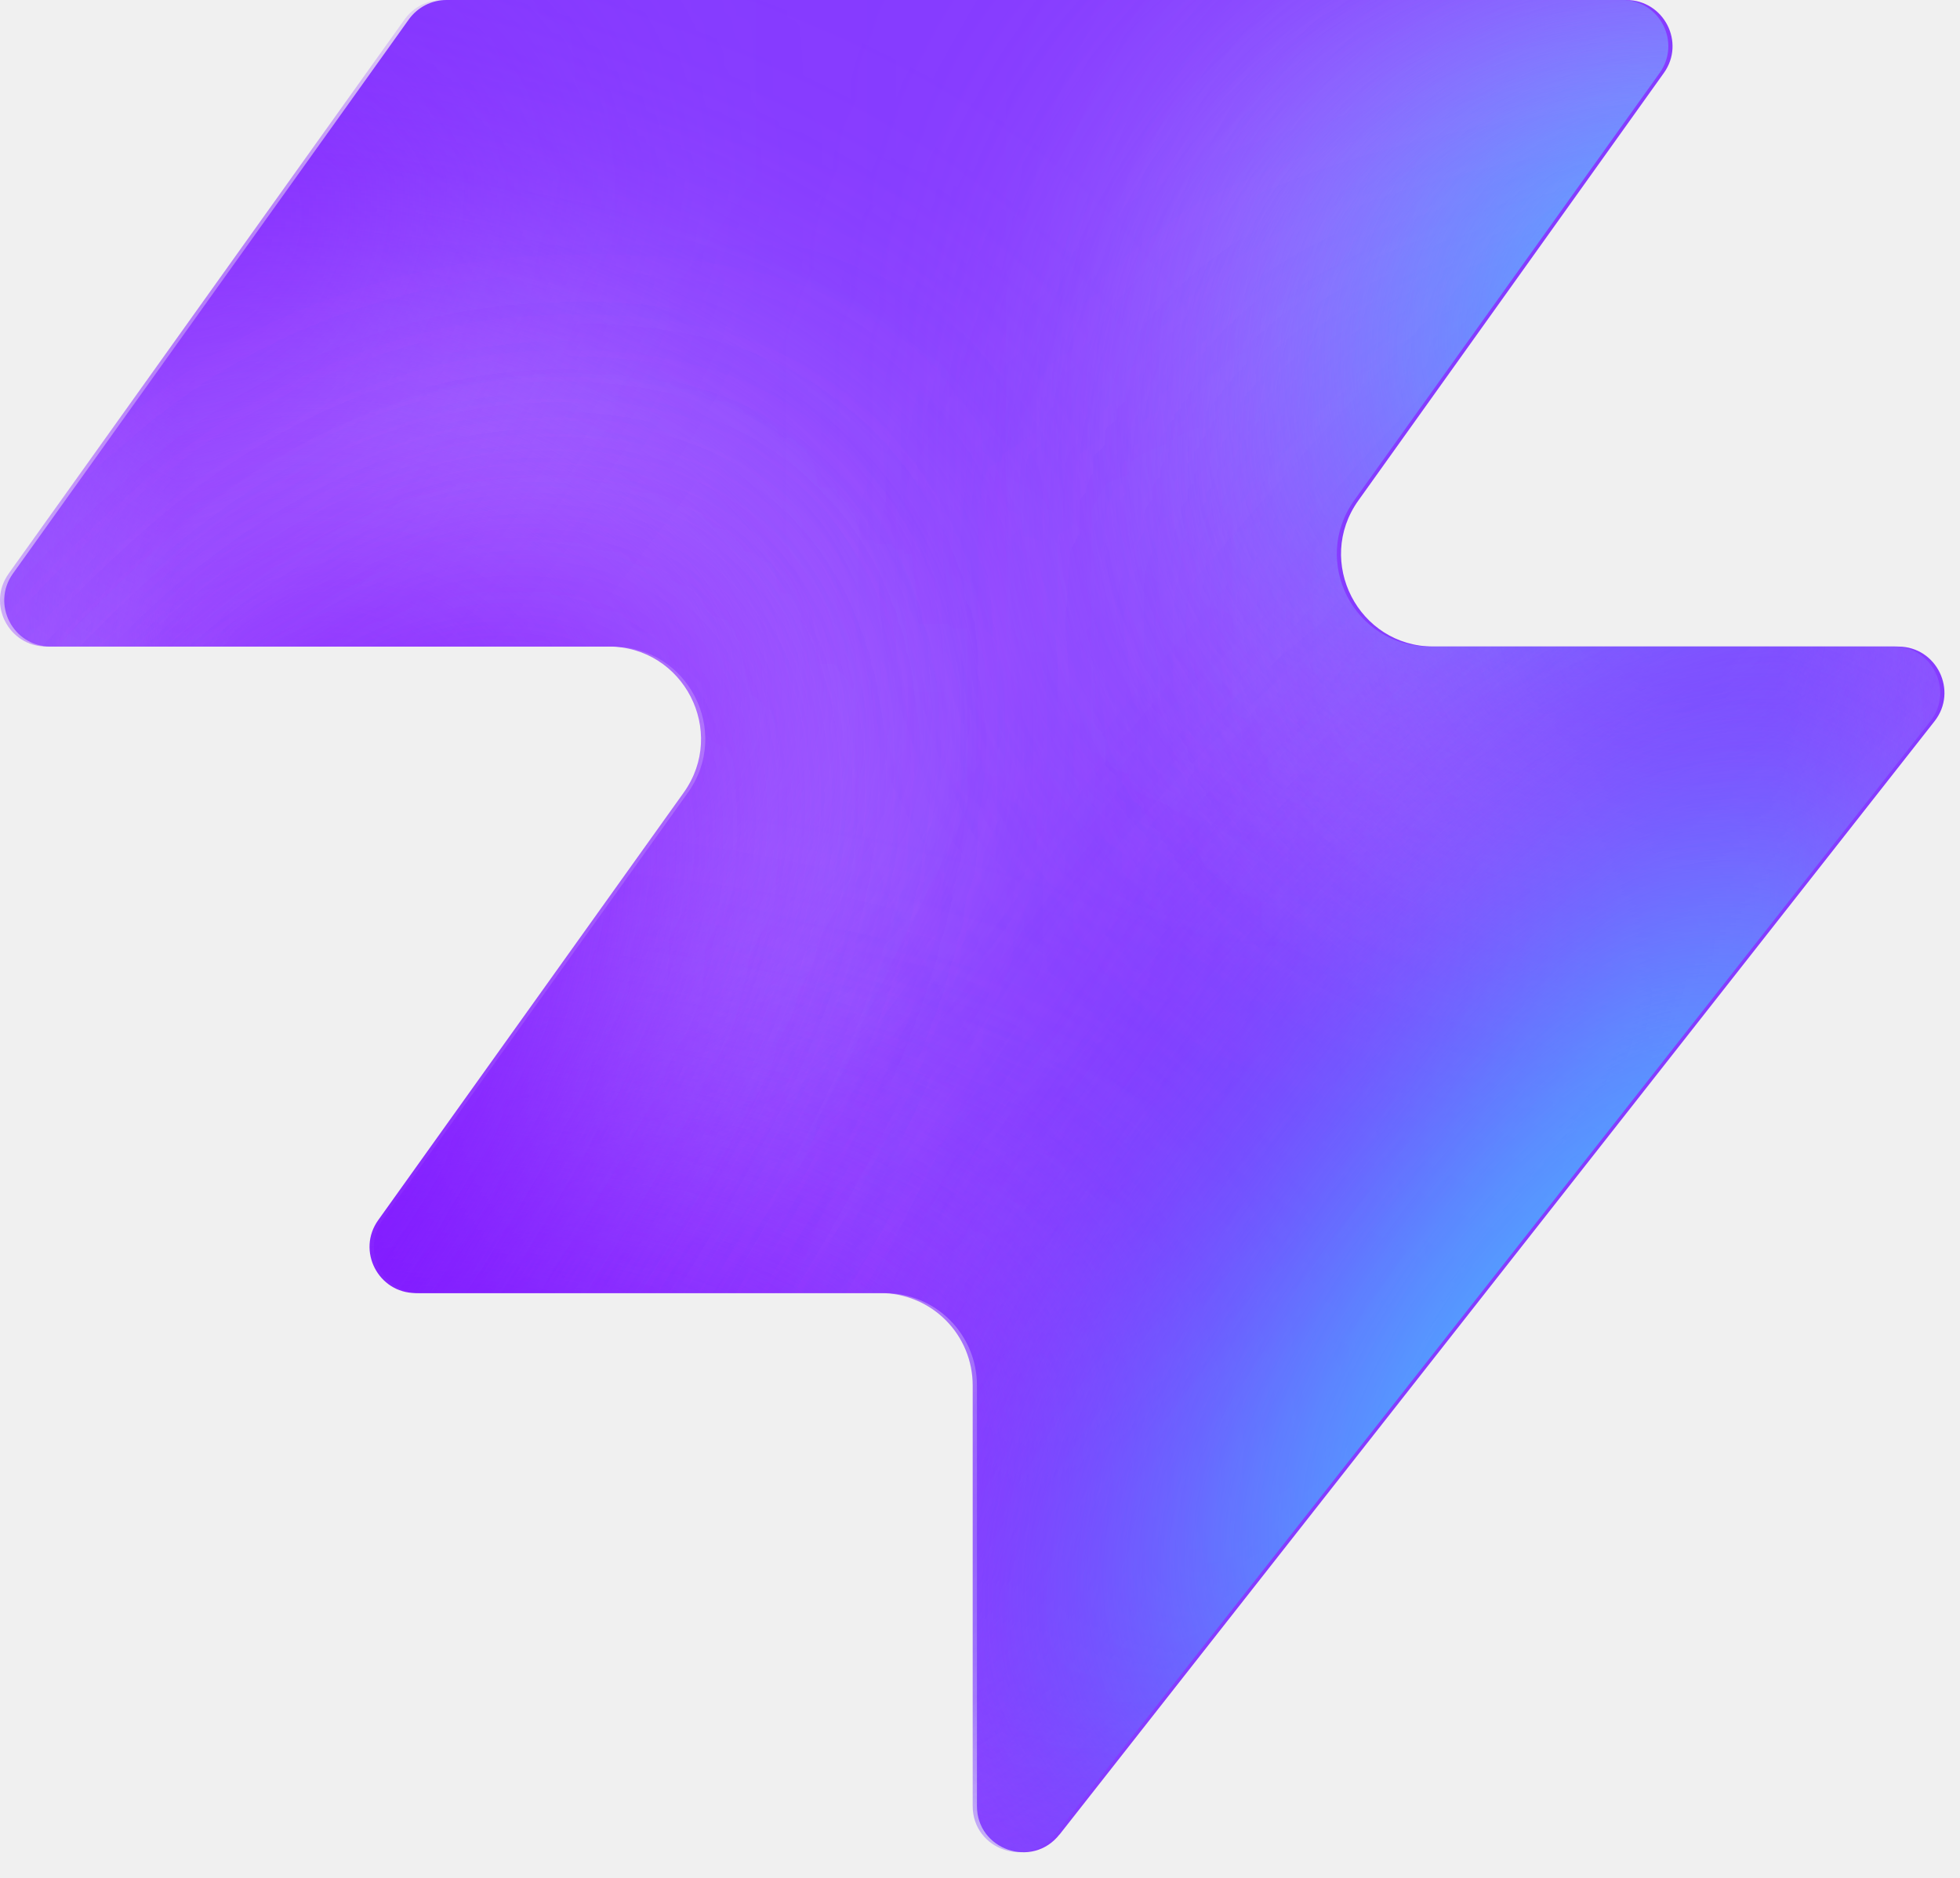
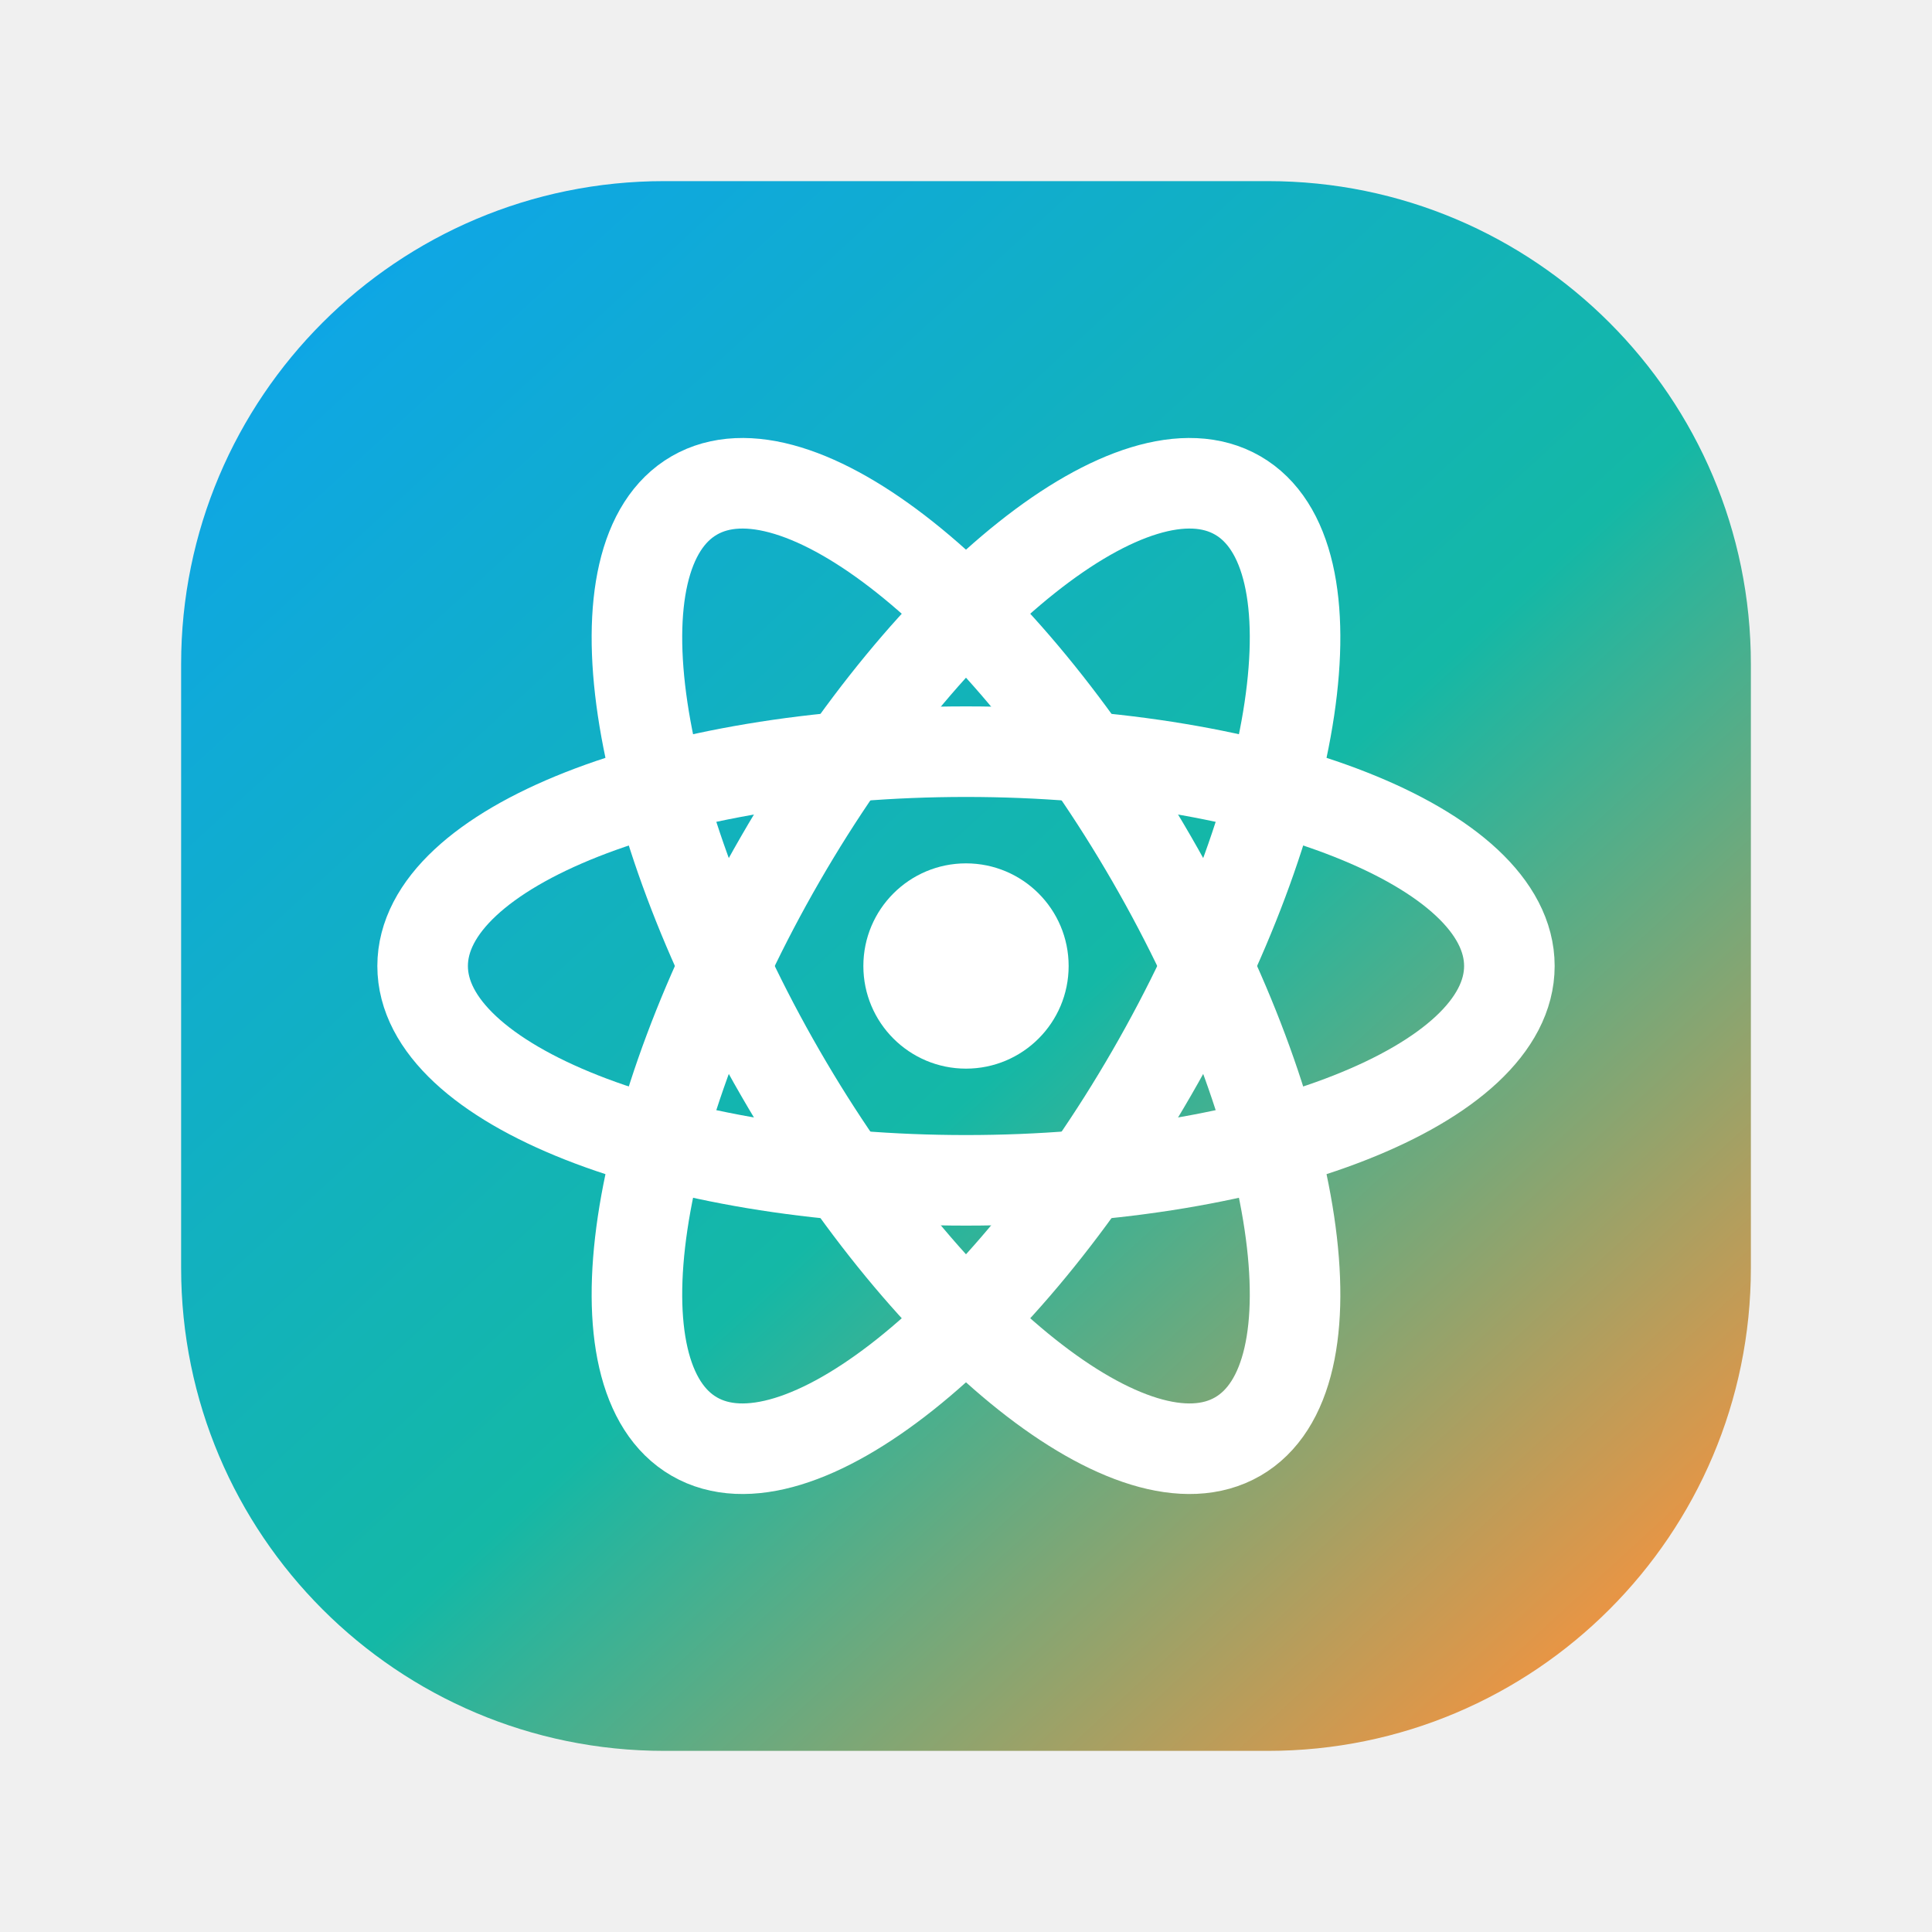
- <svg xmlns="http://www.w3.org/2000/svg" width="48" height="46" fill="none" viewBox="0 0 48 46">
-   <path fill="#863bff" d="M25.946 44.938c-.664.845-2.021.375-2.021-.698V33.937a2.26 2.26 0 0 0-2.262-2.262H10.287c-.92 0-1.456-1.04-.92-1.788l7.48-10.471c1.07-1.497 0-3.578-1.842-3.578H1.237c-.92 0-1.456-1.04-.92-1.788L10.013.474c.214-.297.556-.474.92-.474h28.894c.92 0 1.456 1.04.92 1.788l-7.48 10.471c-1.07 1.498 0 3.579 1.842 3.579h11.377c.943 0 1.473 1.088.89 1.83L25.947 44.94z" style="fill:#863bff;fill:color(display-p3 .525 .23 1);fill-opacity:1" />
-   <mask id="a" width="48" height="46" x="0" y="0" maskUnits="userSpaceOnUse" style="mask-type:alpha">
-     <path fill="#000" d="M25.842 44.938c-.664.844-2.021.375-2.021-.698V33.937a2.26 2.26 0 0 0-2.262-2.262H10.183c-.92 0-1.456-1.04-.92-1.788l7.48-10.471c1.07-1.498 0-3.579-1.842-3.579H1.133c-.92 0-1.456-1.04-.92-1.787L9.91.473c.214-.297.556-.474.92-.474h28.894c.92 0 1.456 1.04.92 1.788l-7.48 10.471c-1.07 1.498 0 3.578 1.842 3.578h11.377c.943 0 1.473 1.088.89 1.832L25.843 44.94z" style="fill:#000;fill-opacity:1" />
-   </mask>
-   <g mask="url(#a)">
-     <g filter="url(#b)">
-       <ellipse cx="5.508" cy="14.704" fill="#ede6ff" rx="5.508" ry="14.704" style="fill:#ede6ff;fill:color(display-p3 .927 .903 1);fill-opacity:1" transform="matrix(.00324 1 1 -.00324 -4.47 31.516)" />
-     </g>
-     <g filter="url(#c)">
-       <ellipse cx="10.399" cy="29.851" fill="#ede6ff" rx="10.399" ry="29.851" style="fill:#ede6ff;fill:color(display-p3 .927 .903 1);fill-opacity:1" transform="matrix(.00324 1 1 -.00324 -39.328 7.883)" />
-     </g>
-     <g filter="url(#d)">
-       <ellipse cx="5.508" cy="30.487" fill="#7e14ff" rx="5.508" ry="30.487" style="fill:#7e14ff;fill:color(display-p3 .492 .077 1);fill-opacity:1" transform="rotate(89.814 -25.913 -14.639)scale(1 -1)" />
-     </g>
-     <g filter="url(#e)">
-       <ellipse cx="5.508" cy="30.599" fill="#7e14ff" rx="5.508" ry="30.599" style="fill:#7e14ff;fill:color(display-p3 .492 .077 1);fill-opacity:1" transform="rotate(89.814 -32.644 -3.334)scale(1 -1)" />
-     </g>
-     <g filter="url(#f)">
-       <ellipse cx="5.508" cy="30.599" fill="#7e14ff" rx="5.508" ry="30.599" style="fill:#7e14ff;fill:color(display-p3 .492 .077 1);fill-opacity:1" transform="matrix(.00324 1 1 -.00324 -34.34 30.47)" />
-     </g>
-     <g filter="url(#g)">
-       <ellipse cx="14.072" cy="22.078" fill="#ede6ff" rx="14.072" ry="22.078" style="fill:#ede6ff;fill:color(display-p3 .927 .903 1);fill-opacity:1" transform="rotate(93.35 24.506 48.493)scale(-1 1)" />
-     </g>
-     <g filter="url(#h)">
-       <ellipse cx="3.47" cy="21.501" fill="#7e14ff" rx="3.47" ry="21.501" style="fill:#7e14ff;fill:color(display-p3 .492 .077 1);fill-opacity:1" transform="rotate(89.009 28.708 47.59)scale(-1 1)" />
-     </g>
-     <g filter="url(#i)">
-       <ellipse cx="3.47" cy="21.501" fill="#7e14ff" rx="3.47" ry="21.501" style="fill:#7e14ff;fill:color(display-p3 .492 .077 1);fill-opacity:1" transform="rotate(89.009 28.708 47.59)scale(-1 1)" />
-     </g>
-     <g filter="url(#j)">
-       <ellipse cx=".387" cy="8.972" fill="#7e14ff" rx="4.407" ry="29.108" style="fill:#7e14ff;fill:color(display-p3 .492 .077 1);fill-opacity:1" transform="rotate(39.51 .387 8.972)" />
-     </g>
-     <g filter="url(#k)">
-       <ellipse cx="47.523" cy="-6.092" fill="#7e14ff" rx="4.407" ry="29.108" style="fill:#7e14ff;fill:color(display-p3 .492 .077 1);fill-opacity:1" transform="rotate(37.892 47.523 -6.092)" />
-     </g>
-     <g filter="url(#l)">
-       <ellipse cx="41.412" cy="6.333" fill="#47bfff" rx="5.971" ry="9.665" style="fill:#47bfff;fill:color(display-p3 .28 .748 1);fill-opacity:1" transform="rotate(37.892 41.412 6.333)" />
-     </g>
-     <g filter="url(#m)">
-       <ellipse cx="-1.879" cy="38.332" fill="#7e14ff" rx="4.407" ry="29.108" style="fill:#7e14ff;fill:color(display-p3 .492 .077 1);fill-opacity:1" transform="rotate(37.892 -1.88 38.332)" />
-     </g>
-     <g filter="url(#n)">
-       <ellipse cx="-1.879" cy="38.332" fill="#7e14ff" rx="4.407" ry="29.108" style="fill:#7e14ff;fill:color(display-p3 .492 .077 1);fill-opacity:1" transform="rotate(37.892 -1.88 38.332)" />
-     </g>
-     <g filter="url(#o)">
-       <ellipse cx="35.651" cy="29.907" fill="#7e14ff" rx="4.407" ry="29.108" style="fill:#7e14ff;fill:color(display-p3 .492 .077 1);fill-opacity:1" transform="rotate(37.892 35.651 29.907)" />
-     </g>
-     <g filter="url(#p)">
-       <ellipse cx="38.418" cy="32.4" fill="#47bfff" rx="5.971" ry="15.297" style="fill:#47bfff;fill:color(display-p3 .28 .748 1);fill-opacity:1" transform="rotate(37.892 38.418 32.4)" />
-     </g>
+ <svg xmlns="http://www.w3.org/2000/svg" viewBox="0 0 64 64" role="img" aria-labelledby="title">
+   <defs>
+     <linearGradient id="g" x1="10" y1="8" x2="54" y2="56" gradientUnits="userSpaceOnUse">
+       <stop offset="0" stop-color="#0ea5e9" />
+       <stop offset="0.55" stop-color="#14b8a6" />
+       <stop offset="1" stop-color="#fb923c" />
+     </linearGradient>
+   </defs>
+   <rect x="6" y="6" width="52" height="52" rx="16" fill="url(#g)" />
+   <g fill="none" stroke="#fff" stroke-width="3" stroke-linecap="round">
+     <ellipse cx="32" cy="32" rx="18" ry="7.1" />
+     <ellipse cx="32" cy="32" rx="18" ry="7.1" transform="rotate(60 32 32)" />
+     <ellipse cx="32" cy="32" rx="18" ry="7.1" transform="rotate(120 32 32)" />
  </g>
-   <defs>
-     <filter id="b" width="60.045" height="41.654" x="-19.77" y="16.149" color-interpolation-filters="sRGB" filterUnits="userSpaceOnUse">
-       <feFlood flood-opacity="0" result="BackgroundImageFix" />
-       <feBlend in="SourceGraphic" in2="BackgroundImageFix" result="shape" />
-       <feGaussianBlur result="effect1_foregroundBlur_2002_17158" stdDeviation="7.659" />
-     </filter>
-     <filter id="c" width="90.34" height="51.437" x="-54.613" y="-7.533" color-interpolation-filters="sRGB" filterUnits="userSpaceOnUse">
-       <feFlood flood-opacity="0" result="BackgroundImageFix" />
-       <feBlend in="SourceGraphic" in2="BackgroundImageFix" result="shape" />
-       <feGaussianBlur result="effect1_foregroundBlur_2002_17158" stdDeviation="7.659" />
-     </filter>
-     <filter id="d" width="79.355" height="29.4" x="-49.64" y="2.03" color-interpolation-filters="sRGB" filterUnits="userSpaceOnUse">
-       <feFlood flood-opacity="0" result="BackgroundImageFix" />
-       <feBlend in="SourceGraphic" in2="BackgroundImageFix" result="shape" />
-       <feGaussianBlur result="effect1_foregroundBlur_2002_17158" stdDeviation="4.596" />
-     </filter>
-     <filter id="e" width="79.579" height="29.4" x="-45.045" y="20.029" color-interpolation-filters="sRGB" filterUnits="userSpaceOnUse">
-       <feFlood flood-opacity="0" result="BackgroundImageFix" />
-       <feBlend in="SourceGraphic" in2="BackgroundImageFix" result="shape" />
-       <feGaussianBlur result="effect1_foregroundBlur_2002_17158" stdDeviation="4.596" />
-     </filter>
-     <filter id="f" width="79.579" height="29.4" x="-43.513" y="21.178" color-interpolation-filters="sRGB" filterUnits="userSpaceOnUse">
-       <feFlood flood-opacity="0" result="BackgroundImageFix" />
-       <feBlend in="SourceGraphic" in2="BackgroundImageFix" result="shape" />
-       <feGaussianBlur result="effect1_foregroundBlur_2002_17158" stdDeviation="4.596" />
-     </filter>
-     <filter id="g" width="74.749" height="58.852" x="15.756" y="-17.901" color-interpolation-filters="sRGB" filterUnits="userSpaceOnUse">
-       <feFlood flood-opacity="0" result="BackgroundImageFix" />
-       <feBlend in="SourceGraphic" in2="BackgroundImageFix" result="shape" />
-       <feGaussianBlur result="effect1_foregroundBlur_2002_17158" stdDeviation="7.659" />
-     </filter>
-     <filter id="h" width="61.377" height="25.362" x="23.548" y="2.284" color-interpolation-filters="sRGB" filterUnits="userSpaceOnUse">
-       <feFlood flood-opacity="0" result="BackgroundImageFix" />
-       <feBlend in="SourceGraphic" in2="BackgroundImageFix" result="shape" />
-       <feGaussianBlur result="effect1_foregroundBlur_2002_17158" stdDeviation="4.596" />
-     </filter>
-     <filter id="i" width="61.377" height="25.362" x="23.548" y="2.284" color-interpolation-filters="sRGB" filterUnits="userSpaceOnUse">
-       <feFlood flood-opacity="0" result="BackgroundImageFix" />
-       <feBlend in="SourceGraphic" in2="BackgroundImageFix" result="shape" />
-       <feGaussianBlur result="effect1_foregroundBlur_2002_17158" stdDeviation="4.596" />
-     </filter>
-     <filter id="j" width="56.045" height="63.649" x="-27.636" y="-22.853" color-interpolation-filters="sRGB" filterUnits="userSpaceOnUse">
-       <feFlood flood-opacity="0" result="BackgroundImageFix" />
-       <feBlend in="SourceGraphic" in2="BackgroundImageFix" result="shape" />
-       <feGaussianBlur result="effect1_foregroundBlur_2002_17158" stdDeviation="4.596" />
-     </filter>
-     <filter id="k" width="54.814" height="64.646" x="20.116" y="-38.415" color-interpolation-filters="sRGB" filterUnits="userSpaceOnUse">
-       <feFlood flood-opacity="0" result="BackgroundImageFix" />
-       <feBlend in="SourceGraphic" in2="BackgroundImageFix" result="shape" />
-       <feGaussianBlur result="effect1_foregroundBlur_2002_17158" stdDeviation="4.596" />
-     </filter>
-     <filter id="l" width="33.541" height="35.313" x="24.641" y="-11.323" color-interpolation-filters="sRGB" filterUnits="userSpaceOnUse">
-       <feFlood flood-opacity="0" result="BackgroundImageFix" />
-       <feBlend in="SourceGraphic" in2="BackgroundImageFix" result="shape" />
-       <feGaussianBlur result="effect1_foregroundBlur_2002_17158" stdDeviation="4.596" />
-     </filter>
-     <filter id="m" width="54.814" height="64.646" x="-29.286" y="6.009" color-interpolation-filters="sRGB" filterUnits="userSpaceOnUse">
-       <feFlood flood-opacity="0" result="BackgroundImageFix" />
-       <feBlend in="SourceGraphic" in2="BackgroundImageFix" result="shape" />
-       <feGaussianBlur result="effect1_foregroundBlur_2002_17158" stdDeviation="4.596" />
-     </filter>
-     <filter id="n" width="54.814" height="64.646" x="-29.286" y="6.009" color-interpolation-filters="sRGB" filterUnits="userSpaceOnUse">
-       <feFlood flood-opacity="0" result="BackgroundImageFix" />
-       <feBlend in="SourceGraphic" in2="BackgroundImageFix" result="shape" />
-       <feGaussianBlur result="effect1_foregroundBlur_2002_17158" stdDeviation="4.596" />
-     </filter>
-     <filter id="o" width="54.814" height="64.646" x="8.244" y="-2.416" color-interpolation-filters="sRGB" filterUnits="userSpaceOnUse">
-       <feFlood flood-opacity="0" result="BackgroundImageFix" />
-       <feBlend in="SourceGraphic" in2="BackgroundImageFix" result="shape" />
-       <feGaussianBlur result="effect1_foregroundBlur_2002_17158" stdDeviation="4.596" />
-     </filter>
-     <filter id="p" width="39.409" height="43.623" x="18.713" y="10.588" color-interpolation-filters="sRGB" filterUnits="userSpaceOnUse">
-       <feFlood flood-opacity="0" result="BackgroundImageFix" />
-       <feBlend in="SourceGraphic" in2="BackgroundImageFix" result="shape" />
-       <feGaussianBlur result="effect1_foregroundBlur_2002_17158" stdDeviation="4.596" />
-     </filter>
-   </defs>
+   <circle cx="32" cy="32" r="3.4" fill="#fff" />
</svg>
